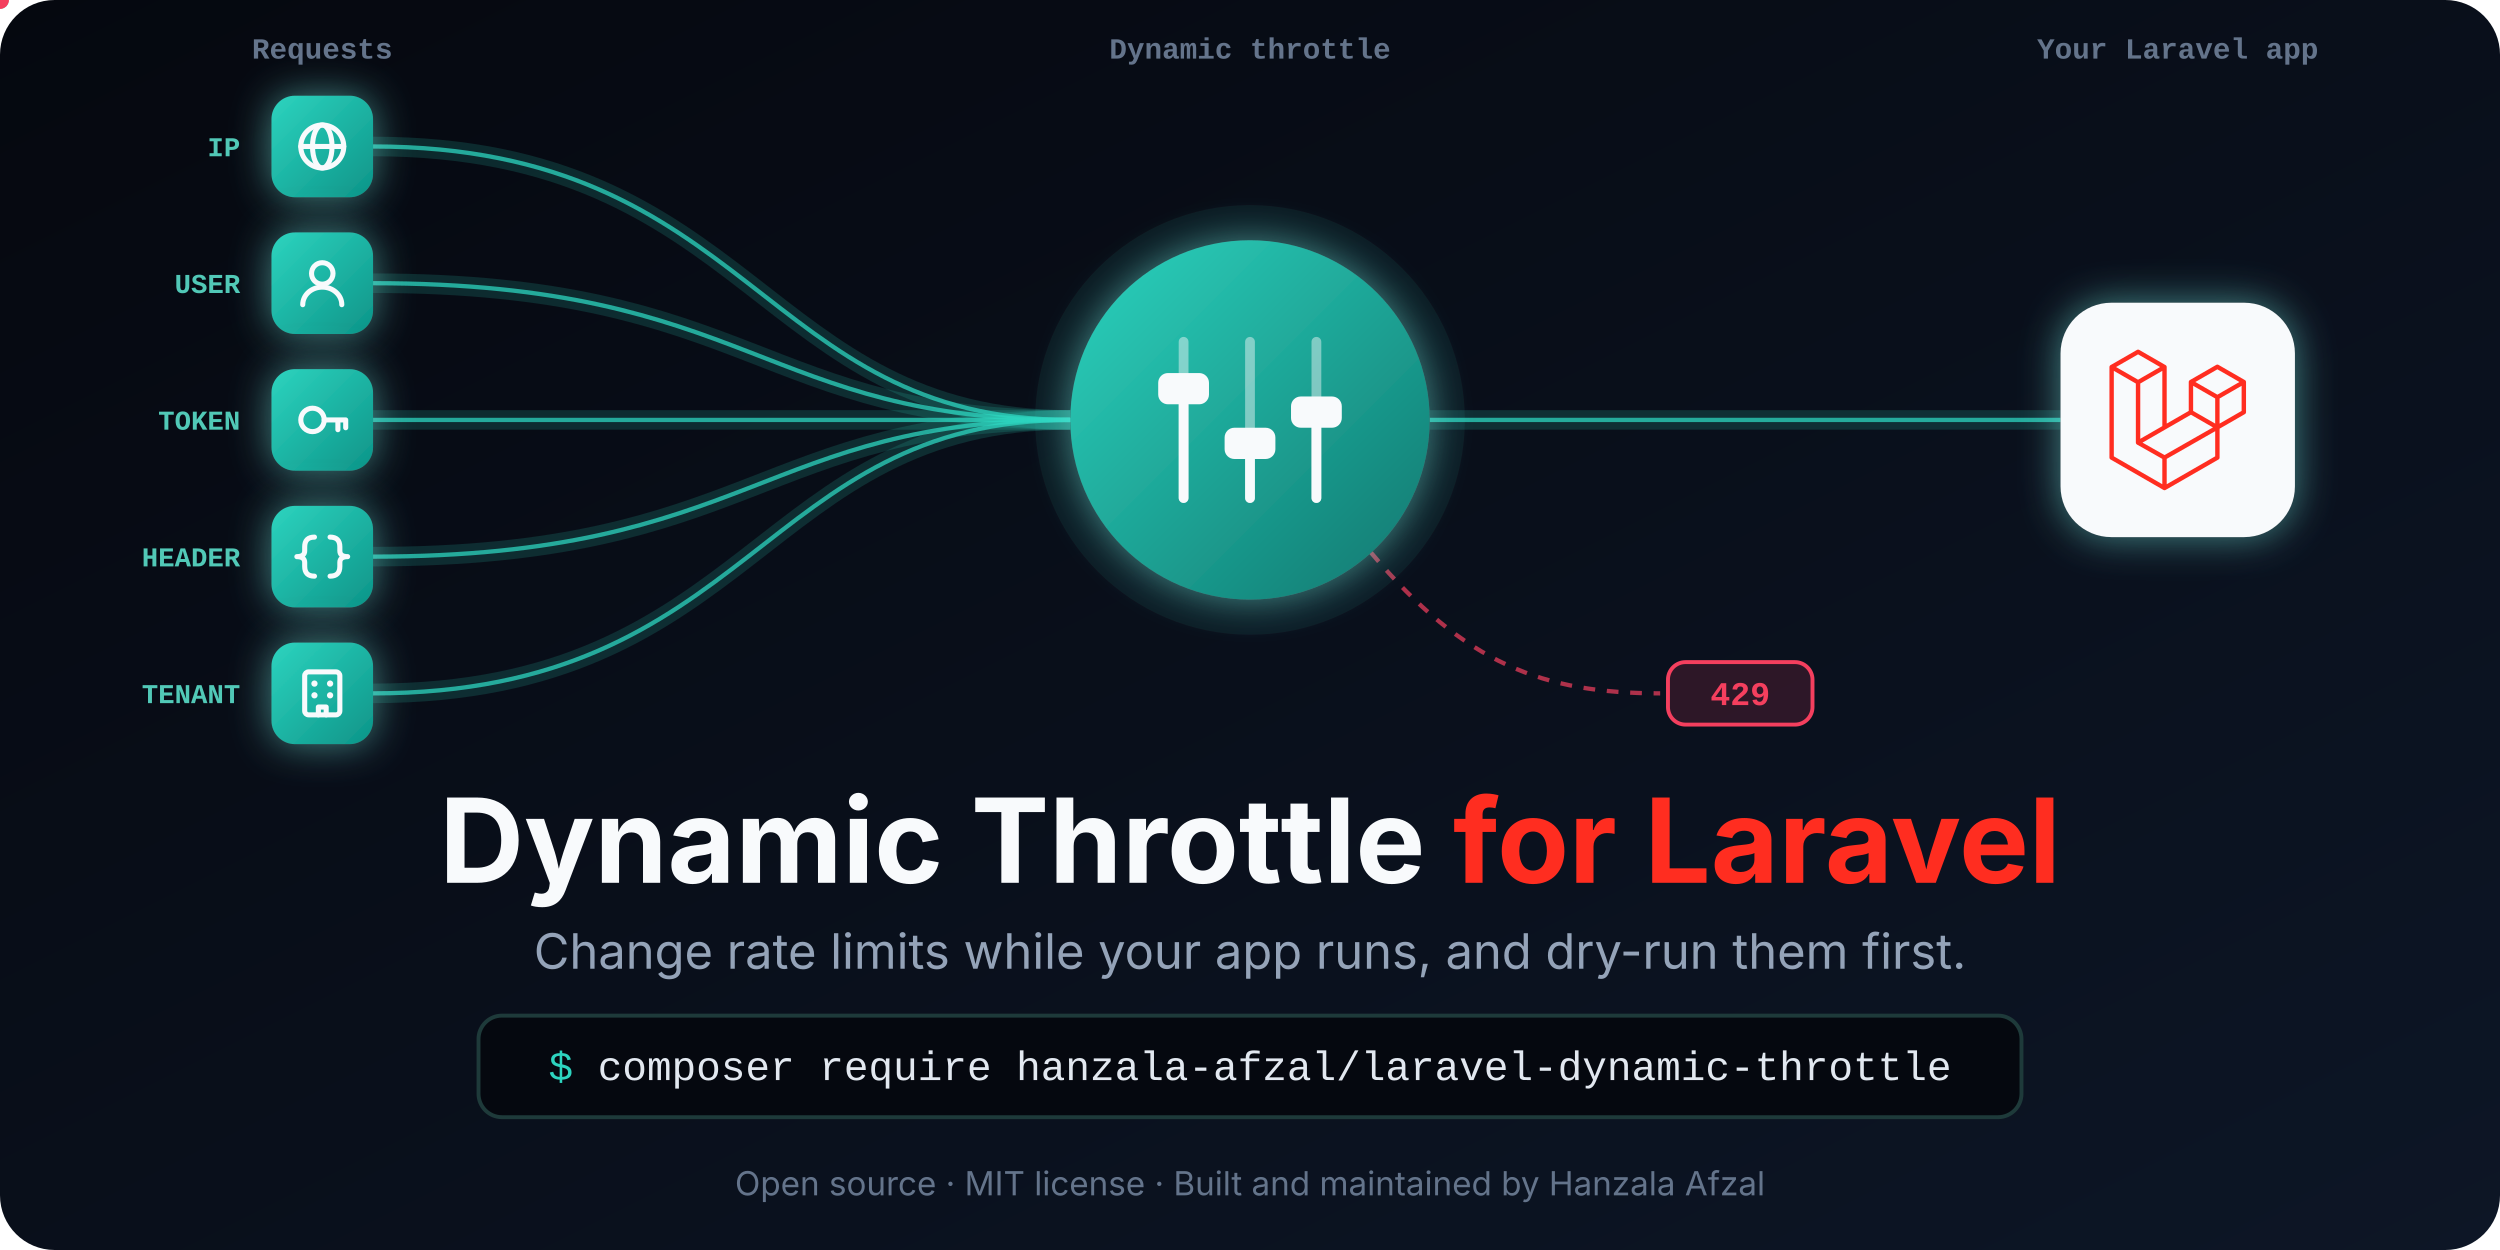
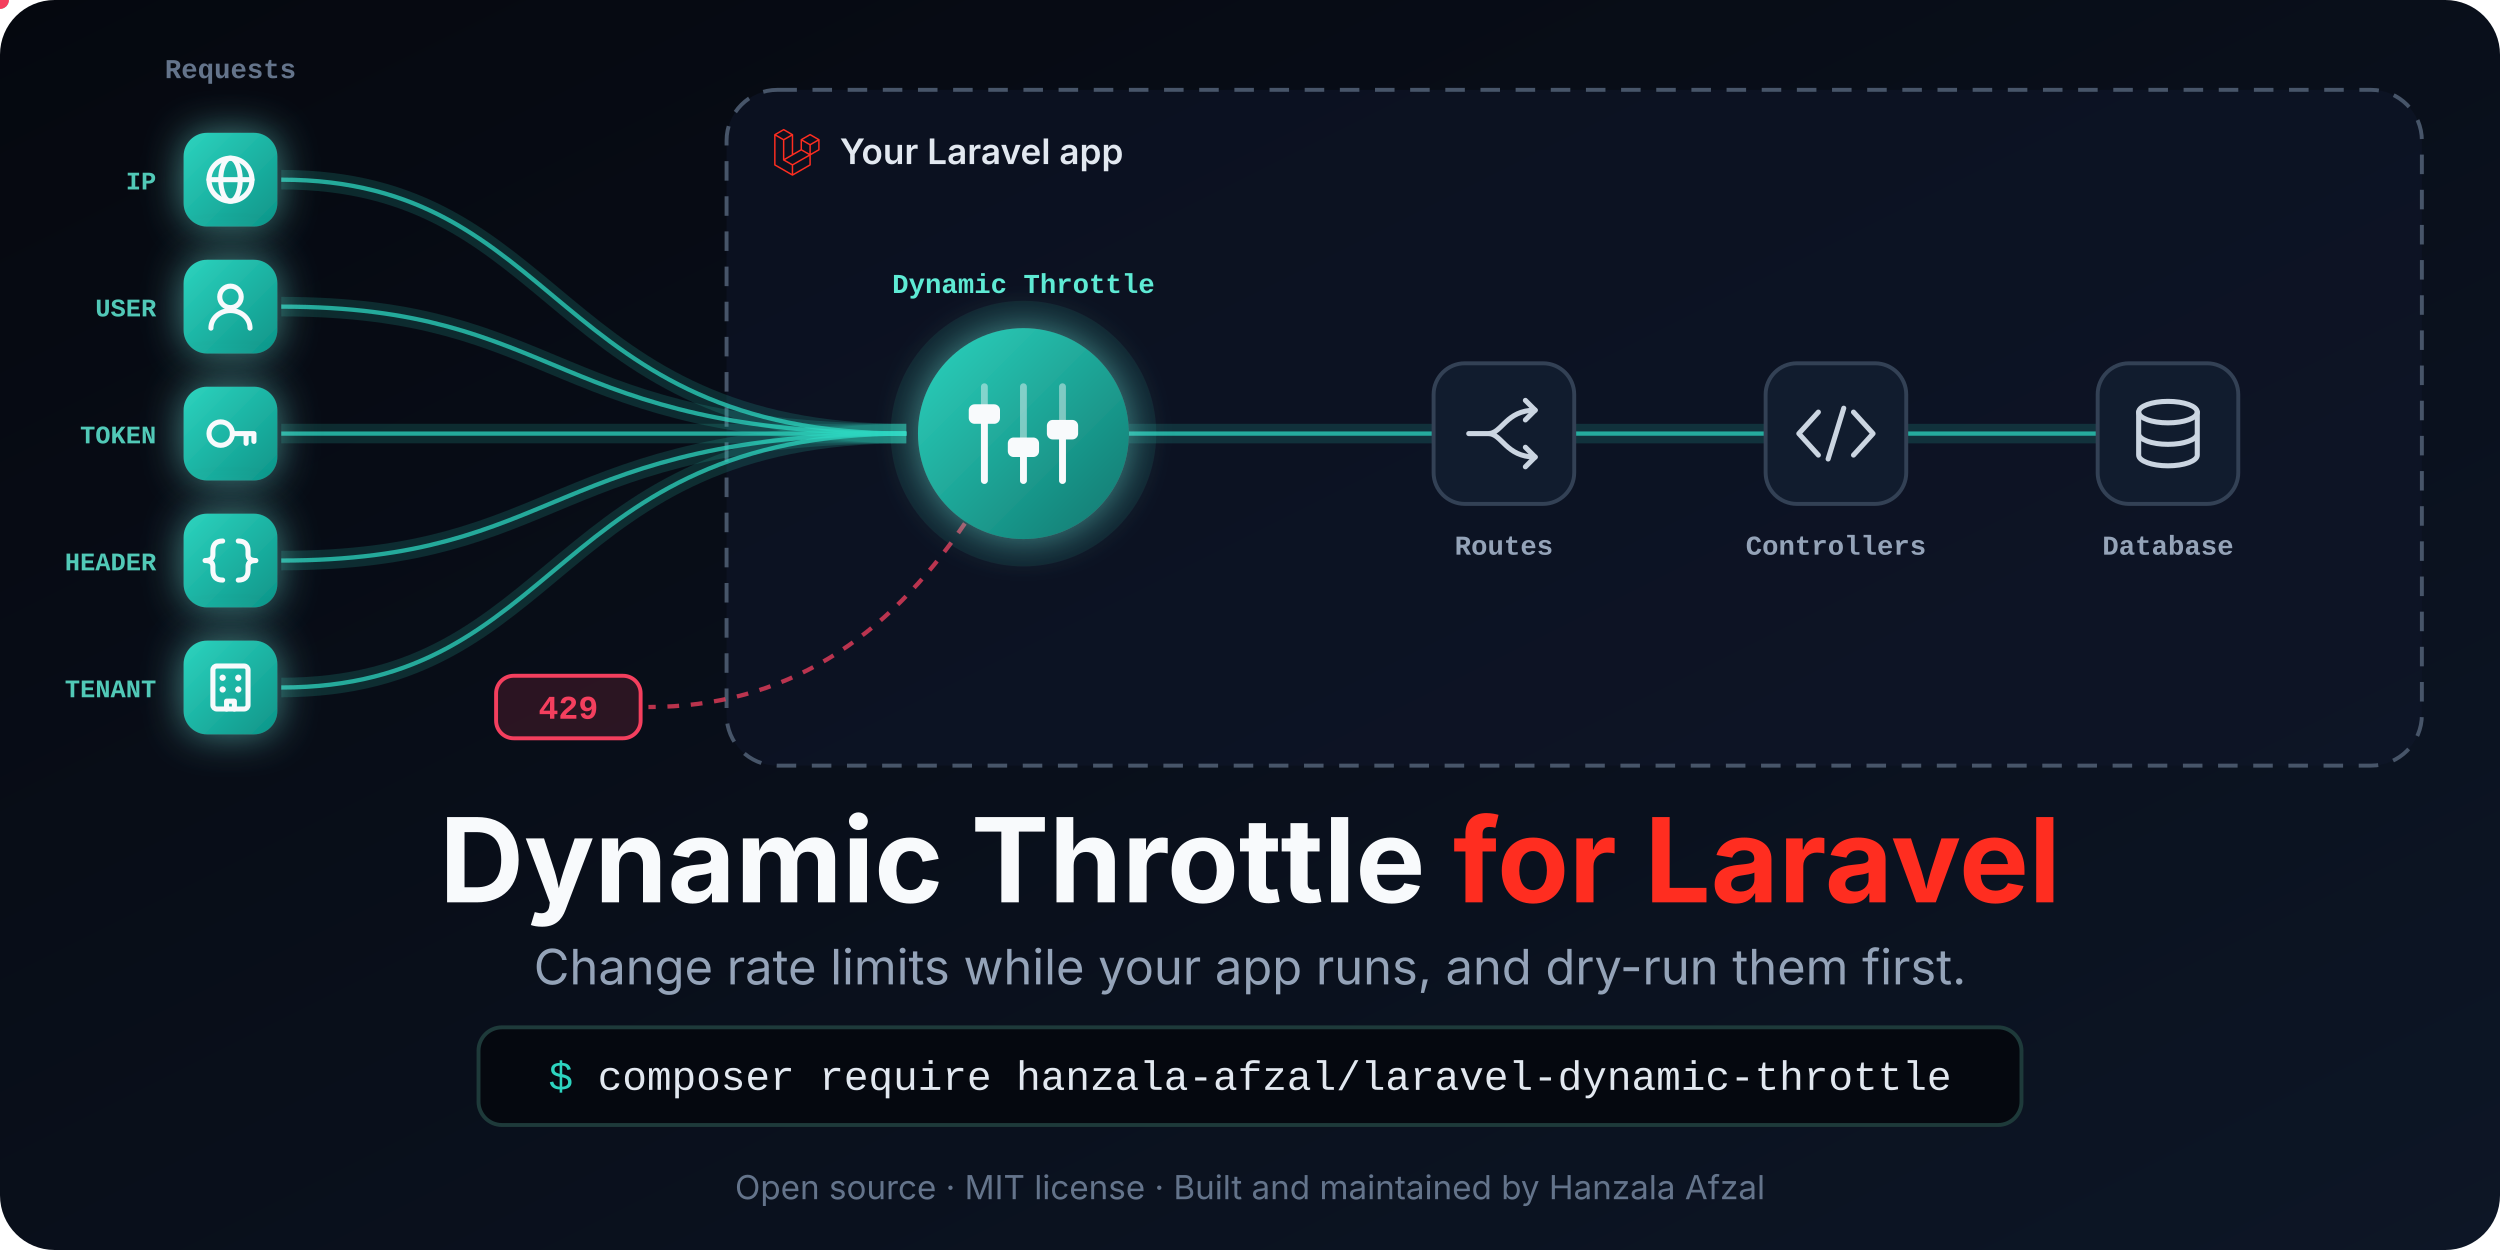
<svg xmlns="http://www.w3.org/2000/svg" width="1280" height="640" viewBox="0 0 1280 640" role="img" aria-labelledby="title desc">
  <defs>
    <linearGradient id="background" x1="0" y1="0" x2="1" y2="1">
      <stop offset="0" stop-color="#05080f" />
      <stop offset="1" stop-color="#0d1626" />
    </linearGradient>
    <linearGradient id="node" x1="0" y1="0" x2="1" y2="1">
      <stop offset="0" stop-color="#2dd4bf" />
      <stop offset="1" stop-color="#0f766e" />
    </linearGradient>
    <linearGradient id="tile" x1="0" y1="0" x2="1" y2="1">
      <stop offset="0" stop-color="#2dd4bf" />
      <stop offset="1" stop-color="#0d9488" />
    </linearGradient>
    <filter id="glow" x="-50%" y="-50%" width="200%" height="200%">
      <feGaussianBlur stdDeviation="10" result="blur" />
      <feColorMatrix in="blur" type="matrix" values="0 0 0 0 0.18  0 0 0 0 0.83  0 0 0 0 0.75  0 0 0 0.55 0" />
      <feMerge>
        <feMergeNode />
        <feMergeNode in="SourceGraphic" />
      </feMerge>
    </filter>
  </defs>
  <rect width="1280" height="640" rx="28" fill="url(#background)" />
-   <path d="M191 75 C 385 75, 390 215, 548 215" fill="none" stroke="#2dd4bf" stroke-opacity="0.16" stroke-width="10" />
-   <path id="in0" d="M191 75 C 385 75, 390 215, 548 215" fill="none" stroke="#2dd4bf" stroke-opacity="0.75" stroke-width="2.2" />
-   <rect x="139" y="49" width="52" height="52" rx="12" fill="url(#tile)" filter="url(#glow)" />
-   <circle cx="165" cy="75" r="11" stroke="#f8fafc" stroke-width="2.6" fill="none" stroke-linecap="round" stroke-linejoin="round" />
-   <ellipse cx="165" cy="75" rx="5" ry="11" stroke="#f8fafc" stroke-width="2.6" fill="none" stroke-linecap="round" stroke-linejoin="round" />
-   <line x1="154" y1="75" x2="176" y2="75" stroke="#f8fafc" stroke-width="2.6" fill="none" stroke-linecap="round" stroke-linejoin="round" />
-   <text x="123" y="80" text-anchor="end" font-family="ui-monospace, SFMono-Regular, Menlo, Consolas, 'Liberation Mono', monospace" font-size="14" font-weight="600" fill="#5eead4" fill-opacity="0.85">IP</text>
-   <path d="M191 145 C 385 145, 390 215, 548 215" fill="none" stroke="#2dd4bf" stroke-opacity="0.16" stroke-width="10" />
-   <path id="in1" d="M191 145 C 385 145, 390 215, 548 215" fill="none" stroke="#2dd4bf" stroke-opacity="0.75" stroke-width="2.2" />
-   <rect x="139" y="119" width="52" height="52" rx="12" fill="url(#tile)" filter="url(#glow)" />
-   <circle cx="165" cy="140" r="5.5" stroke="#f8fafc" stroke-width="2.6" fill="none" stroke-linecap="round" stroke-linejoin="round" />
-   <path d="M155 156 a10 9 0 0 1 20 0" stroke="#f8fafc" stroke-width="2.6" fill="none" stroke-linecap="round" stroke-linejoin="round" />
-   <text x="123" y="150" text-anchor="end" font-family="ui-monospace, SFMono-Regular, Menlo, Consolas, 'Liberation Mono', monospace" font-size="14" font-weight="600" fill="#5eead4" fill-opacity="0.85">USER</text>
-   <path d="M191 215 C 385 215, 390 215, 548 215" fill="none" stroke="#2dd4bf" stroke-opacity="0.16" stroke-width="10" />
-   <path id="in2" d="M191 215 C 385 215, 390 215, 548 215" fill="none" stroke="#2dd4bf" stroke-opacity="0.75" stroke-width="2.2" />
-   <rect x="139" y="189" width="52" height="52" rx="12" fill="url(#tile)" filter="url(#glow)" />
-   <circle cx="160" cy="215" r="6" stroke="#f8fafc" stroke-width="2.6" fill="none" stroke-linecap="round" stroke-linejoin="round" />
-   <path d="M166 215 h11 M173 215 v5 M177 215 v4" stroke="#f8fafc" stroke-width="2.6" fill="none" stroke-linecap="round" stroke-linejoin="round" />
-   <text x="123" y="220" text-anchor="end" font-family="ui-monospace, SFMono-Regular, Menlo, Consolas, 'Liberation Mono', monospace" font-size="14" font-weight="600" fill="#5eead4" fill-opacity="0.85">TOKEN</text>
-   <path d="M191 285 C 385 285, 390 215, 548 215" fill="none" stroke="#2dd4bf" stroke-opacity="0.16" stroke-width="10" />
-   <path id="in3" d="M191 285 C 385 285, 390 215, 548 215" fill="none" stroke="#2dd4bf" stroke-opacity="0.75" stroke-width="2.2" />
-   <rect x="139" y="259" width="52" height="52" rx="12" fill="url(#tile)" filter="url(#glow)" />
-   <path d="M161 275 q-5 0 -5 5 v2 q0 3 -4 3 q4 0 4 3 v2 q0 5 5 5 M169 275 q5 0 5 5 v2 q0 3 4 3 q-4 0 -4 3 v2 q0 5 -5 5" stroke="#f8fafc" stroke-width="2.6" fill="none" stroke-linecap="round" stroke-linejoin="round" />
-   <text x="123" y="290" text-anchor="end" font-family="ui-monospace, SFMono-Regular, Menlo, Consolas, 'Liberation Mono', monospace" font-size="14" font-weight="600" fill="#5eead4" fill-opacity="0.85">HEADER</text>
-   <path d="M191 355 C 385 355, 390 215, 548 215" fill="none" stroke="#2dd4bf" stroke-opacity="0.16" stroke-width="10" />
-   <path id="in4" d="M191 355 C 385 355, 390 215, 548 215" fill="none" stroke="#2dd4bf" stroke-opacity="0.75" stroke-width="2.2" />
-   <rect x="139" y="329" width="52" height="52" rx="12" fill="url(#tile)" filter="url(#glow)" />
-   <rect x="156" y="344" width="18" height="22" rx="2" stroke="#f8fafc" stroke-width="2.6" fill="none" stroke-linecap="round" stroke-linejoin="round" />
-   <path d="M161 350 h0 M169 350 h0 M161 356 h0 M169 356 h0" stroke="#f8fafc" stroke-width="3.2" stroke-linecap="round" />
-   <path d="M163 366 v-4 h4 v4" stroke="#f8fafc" stroke-width="2.6" fill="none" stroke-linecap="round" stroke-linejoin="round" />
-   <text x="123" y="360" text-anchor="end" font-family="ui-monospace, SFMono-Regular, Menlo, Consolas, 'Liberation Mono', monospace" font-size="14" font-weight="600" fill="#5eead4" fill-opacity="0.85">TENANT</text>
-   <circle r="4.5" fill="#ccfbf1">
-     <animateMotion dur="2.5s" begin="-0.00s" repeatCount="indefinite">
+   <rect x="372" y="46" width="868" height="346" rx="26" fill="#0f172a" fill-opacity="0.55" stroke="#475569" stroke-width="2" stroke-dasharray="10 8" />
+   <g transform="translate(396 66)">
+     <path d="M23.642 5.43a.364.364 0 01.014.1v5.149c0 .135-.073.26-.189.326l-4.323 2.49v4.934a.378.378 0 01-.188.326L9.93 23.949a.316.316 0 01-.066.027c-.008.002-.016.008-.024.01a.348.348 0 01-.192 0c-.011-.002-.02-.008-.03-.012-.02-.008-.042-.014-.062-.025L.533 18.755a.376.376 0 01-.189-.326V2.974c0-.033.005-.066.014-.098.003-.012.01-.02.014-.032a.369.369 0 01.023-.058c.004-.013.015-.022.023-.033l.033-.045c.012-.01.025-.018.037-.027.014-.012.027-.024.041-.034H.53L5.043.05a.375.375 0 01.375 0L9.93 2.647h.002c.015.01.027.021.04.033l.038.027c.013.014.02.03.033.045.008.011.02.021.025.033.01.02.017.038.024.058.003.011.01.021.013.032.01.031.014.064.014.098v9.652l3.76-2.164V5.527c0-.033.004-.066.013-.098.003-.01.01-.02.013-.032a.487.487 0 01.024-.059c.007-.012.018-.02.025-.033.012-.015.021-.03.033-.043.012-.012.025-.02.037-.028.014-.01.026-.023.041-.032h.001l4.513-2.598a.375.375 0 01.375 0l4.513 2.598c.016.01.027.021.042.031.012.01.025.018.036.028.013.014.022.03.034.044.008.012.019.021.024.033.011.02.018.04.024.06.006.01.012.021.015.032zm-.74 5.032V6.179l-1.578.908-2.182 1.256v4.283zm-4.51 7.75v-4.287l-2.147 1.225-6.126 3.498v4.325zM1.093 3.624v14.588l8.273 4.761v-4.325l-4.322-2.445-.002-.003H5.04c-.014-.01-.025-.021-.04-.031-.011-.01-.024-.018-.035-.027l-.001-.002c-.013-.012-.021-.025-.031-.04-.01-.011-.021-.022-.028-.036h-.002c-.008-.014-.013-.031-.02-.047-.006-.016-.014-.027-.018-.043a.49.49 0 01-.008-.057c-.002-.014-.006-.027-.006-.041V5.789l-2.18-1.257zM5.23.81L1.47 2.974l3.76 2.164 3.758-2.164zm1.956 13.505l2.182-1.256V3.624l-1.58.91-2.182 1.255v9.435zm11.581-10.95l-3.76 2.163 3.76 2.163 3.759-2.164zm-.376 4.978L16.21 7.087 14.63 6.18v4.283l2.182 1.256 1.58.908zm-8.65 9.654l5.514-3.148 2.756-1.572-3.757-2.163-4.323 2.489-3.941 2.27z" fill="#FF2D20" />
+   </g>
+   <text x="430" y="84" font-family="Inter, 'Segoe UI', Roboto, Helvetica, Arial, sans-serif" font-size="18" font-weight="600" fill="#e2e8f0">Your Laravel app</text>
+   <path d="M144 92 C 288 92, 282 222, 464 222" fill="none" stroke="#2dd4bf" stroke-opacity="0.16" stroke-width="10" />
+   <path id="in0" d="M144 92 C 288 92, 282 222, 464 222" fill="none" stroke="#2dd4bf" stroke-opacity="0.75" stroke-width="2.2" />
+   <rect x="94" y="68" width="48" height="48" rx="12" fill="url(#tile)" filter="url(#glow)" />
+   <circle cx="118" cy="92" r="11" stroke="#f8fafc" stroke-width="2.6" fill="none" stroke-linecap="round" stroke-linejoin="round" />
+   <ellipse cx="118" cy="92" rx="5" ry="11" stroke="#f8fafc" stroke-width="2.6" fill="none" stroke-linecap="round" stroke-linejoin="round" />
+   <line x1="107" y1="92" x2="129" y2="92" stroke="#f8fafc" stroke-width="2.6" fill="none" stroke-linecap="round" stroke-linejoin="round" />
+   <text x="80" y="97" text-anchor="end" font-family="ui-monospace, SFMono-Regular, Menlo, Consolas, 'Liberation Mono', monospace" font-size="13" font-weight="600" fill="#5eead4" fill-opacity="0.85">IP</text>
+   <path d="M144 157 C 288 157, 282 222, 464 222" fill="none" stroke="#2dd4bf" stroke-opacity="0.16" stroke-width="10" />
+   <path id="in1" d="M144 157 C 288 157, 282 222, 464 222" fill="none" stroke="#2dd4bf" stroke-opacity="0.75" stroke-width="2.2" />
+   <rect x="94" y="133" width="48" height="48" rx="12" fill="url(#tile)" filter="url(#glow)" />
+   <circle cx="118" cy="152" r="5.5" stroke="#f8fafc" stroke-width="2.6" fill="none" stroke-linecap="round" stroke-linejoin="round" />
+   <path d="M108 168 a10 9 0 0 1 20 0" stroke="#f8fafc" stroke-width="2.6" fill="none" stroke-linecap="round" stroke-linejoin="round" />
+   <text x="80" y="162" text-anchor="end" font-family="ui-monospace, SFMono-Regular, Menlo, Consolas, 'Liberation Mono', monospace" font-size="13" font-weight="600" fill="#5eead4" fill-opacity="0.85">USER</text>
+   <path d="M144 222 C 288 222, 282 222, 464 222" fill="none" stroke="#2dd4bf" stroke-opacity="0.16" stroke-width="10" />
+   <path id="in2" d="M144 222 C 288 222, 282 222, 464 222" fill="none" stroke="#2dd4bf" stroke-opacity="0.75" stroke-width="2.2" />
+   <rect x="94" y="198" width="48" height="48" rx="12" fill="url(#tile)" filter="url(#glow)" />
+   <circle cx="113" cy="222" r="6" stroke="#f8fafc" stroke-width="2.6" fill="none" stroke-linecap="round" stroke-linejoin="round" />
+   <path d="M119 222 h11 M126 222 v5 M130 222 v4" stroke="#f8fafc" stroke-width="2.6" fill="none" stroke-linecap="round" stroke-linejoin="round" />
+   <text x="80" y="227" text-anchor="end" font-family="ui-monospace, SFMono-Regular, Menlo, Consolas, 'Liberation Mono', monospace" font-size="13" font-weight="600" fill="#5eead4" fill-opacity="0.85">TOKEN</text>
+   <path d="M144 287 C 288 287, 282 222, 464 222" fill="none" stroke="#2dd4bf" stroke-opacity="0.16" stroke-width="10" />
+   <path id="in3" d="M144 287 C 288 287, 282 222, 464 222" fill="none" stroke="#2dd4bf" stroke-opacity="0.75" stroke-width="2.2" />
+   <rect x="94" y="263" width="48" height="48" rx="12" fill="url(#tile)" filter="url(#glow)" />
+   <path d="M114 277 q-5 0 -5 5 v2 q0 3 -4 3 q4 0 4 3 v2 q0 5 5 5 M122 277 q5 0 5 5 v2 q0 3 4 3 q-4 0 -4 3 v2 q0 5 -5 5" stroke="#f8fafc" stroke-width="2.6" fill="none" stroke-linecap="round" stroke-linejoin="round" />
+   <text x="80" y="292" text-anchor="end" font-family="ui-monospace, SFMono-Regular, Menlo, Consolas, 'Liberation Mono', monospace" font-size="13" font-weight="600" fill="#5eead4" fill-opacity="0.85">HEADER</text>
+   <path d="M144 352 C 288 352, 282 222, 464 222" fill="none" stroke="#2dd4bf" stroke-opacity="0.16" stroke-width="10" />
+   <path id="in4" d="M144 352 C 288 352, 282 222, 464 222" fill="none" stroke="#2dd4bf" stroke-opacity="0.75" stroke-width="2.2" />
+   <rect x="94" y="328" width="48" height="48" rx="12" fill="url(#tile)" filter="url(#glow)" />
+   <rect x="109" y="341" width="18" height="22" rx="2" stroke="#f8fafc" stroke-width="2.6" fill="none" stroke-linecap="round" stroke-linejoin="round" />
+   <path d="M114 347 h0 M122 347 h0 M114 353 h0 M122 353 h0" stroke="#f8fafc" stroke-width="3.2" stroke-linecap="round" />
+   <path d="M116 363 v-4 h4 v4" stroke="#f8fafc" stroke-width="2.6" fill="none" stroke-linecap="round" stroke-linejoin="round" />
+   <text x="80" y="357" text-anchor="end" font-family="ui-monospace, SFMono-Regular, Menlo, Consolas, 'Liberation Mono', monospace" font-size="13" font-weight="600" fill="#5eead4" fill-opacity="0.85">TENANT</text>
+   <text x="118" y="40" text-anchor="middle" font-family="ui-monospace, SFMono-Regular, Menlo, Consolas, 'Liberation Mono', monospace" font-size="14" font-weight="600" fill="#64748b">Requests</text>
+   <circle r="4.5" fill="#ccfbf1">
+     <animateMotion dur="2.4s" begin="-0.00s" repeatCount="indefinite">
      <mpath href="#in0" />
    </animateMotion>
  </circle>
  <circle r="4.5" fill="#ccfbf1">
-     <animateMotion dur="2.5s" begin="-0.83s" repeatCount="indefinite">
+     <animateMotion dur="2.4s" begin="-0.80s" repeatCount="indefinite">
      <mpath href="#in0" />
    </animateMotion>
  </circle>
  <circle r="4.5" fill="#ccfbf1">
-     <animateMotion dur="2.5s" begin="-1.66s" repeatCount="indefinite">
+     <animateMotion dur="2.4s" begin="-1.60s" repeatCount="indefinite">
      <mpath href="#in0" />
    </animateMotion>
  </circle>
  <circle r="4.5" fill="#ccfbf1">
-     <animateMotion dur="2.5s" begin="-0.37s" repeatCount="indefinite">
+     <animateMotion dur="2.4s" begin="-0.37s" repeatCount="indefinite">
      <mpath href="#in1" />
    </animateMotion>
  </circle>
  <circle r="4.5" fill="#ccfbf1">
-     <animateMotion dur="2.5s" begin="-1.20s" repeatCount="indefinite">
+     <animateMotion dur="2.4s" begin="-1.17s" repeatCount="indefinite">
      <mpath href="#in1" />
    </animateMotion>
  </circle>
  <circle r="4.5" fill="#ccfbf1">
-     <animateMotion dur="2.5s" begin="-2.03s" repeatCount="indefinite">
+     <animateMotion dur="2.4s" begin="-1.97s" repeatCount="indefinite">
      <mpath href="#in1" />
    </animateMotion>
  </circle>
  <circle r="4.5" fill="#ccfbf1">
-     <animateMotion dur="2.5s" begin="-0.74s" repeatCount="indefinite">
+     <animateMotion dur="2.4s" begin="-0.74s" repeatCount="indefinite">
      <mpath href="#in2" />
    </animateMotion>
  </circle>
  <circle r="4.5" fill="#ccfbf1">
-     <animateMotion dur="2.5s" begin="-1.57s" repeatCount="indefinite">
+     <animateMotion dur="2.4s" begin="-1.54s" repeatCount="indefinite">
      <mpath href="#in2" />
    </animateMotion>
  </circle>
  <circle r="4.5" fill="#ccfbf1">
-     <animateMotion dur="2.5s" begin="-2.40s" repeatCount="indefinite">
+     <animateMotion dur="2.4s" begin="-2.34s" repeatCount="indefinite">
      <mpath href="#in2" />
    </animateMotion>
  </circle>
  <circle r="4.5" fill="#ccfbf1">
-     <animateMotion dur="2.5s" begin="-1.11s" repeatCount="indefinite">
+     <animateMotion dur="2.4s" begin="-1.11s" repeatCount="indefinite">
      <mpath href="#in3" />
    </animateMotion>
  </circle>
  <circle r="4.5" fill="#ccfbf1">
-     <animateMotion dur="2.5s" begin="-1.94s" repeatCount="indefinite">
+     <animateMotion dur="2.4s" begin="-1.91s" repeatCount="indefinite">
      <mpath href="#in3" />
    </animateMotion>
  </circle>
  <circle r="4.5" fill="#ccfbf1">
-     <animateMotion dur="2.5s" begin="-2.77s" repeatCount="indefinite">
+     <animateMotion dur="2.4s" begin="-2.71s" repeatCount="indefinite">
      <mpath href="#in3" />
    </animateMotion>
  </circle>
  <circle r="4.5" fill="#ccfbf1">
-     <animateMotion dur="2.5s" begin="-1.48s" repeatCount="indefinite">
+     <animateMotion dur="2.4s" begin="-1.48s" repeatCount="indefinite">
      <mpath href="#in4" />
    </animateMotion>
  </circle>
  <circle r="4.5" fill="#ccfbf1">
-     <animateMotion dur="2.5s" begin="-2.31s" repeatCount="indefinite">
+     <animateMotion dur="2.4s" begin="-2.28s" repeatCount="indefinite">
      <mpath href="#in4" />
    </animateMotion>
  </circle>
  <circle r="4.5" fill="#ccfbf1">
-     <animateMotion dur="2.5s" begin="-3.14s" repeatCount="indefinite">
+     <animateMotion dur="2.4s" begin="-3.08s" repeatCount="indefinite">
      <mpath href="#in4" />
    </animateMotion>
  </circle>
-   <path d="M732 215 L1055.0 215" stroke="#2dd4bf" stroke-opacity="0.16" stroke-width="10" />
-   <path id="out" d="M732 215 L1055.0 215" stroke="#2dd4bf" stroke-opacity="0.75" stroke-width="2.2" />
-   <circle r="4.5" fill="#ccfbf1">
-     <animateMotion dur="2s" begin="0.00s" repeatCount="indefinite">
-       <mpath href="#out" />
-     </animateMotion>
-   </circle>
-   <circle r="4.5" fill="#ccfbf1">
-     <animateMotion dur="2s" begin="-0.50s" repeatCount="indefinite">
-       <mpath href="#out" />
-     </animateMotion>
-   </circle>
-   <circle r="4.5" fill="#ccfbf1">
-     <animateMotion dur="2s" begin="-1.00s" repeatCount="indefinite">
-       <mpath href="#out" />
-     </animateMotion>
-   </circle>
-   <circle r="4.5" fill="#ccfbf1">
-     <animateMotion dur="2s" begin="-1.50s" repeatCount="indefinite">
-       <mpath href="#out" />
-     </animateMotion>
-   </circle>
-   <path id="rej" d="M702 283 C 750 340, 790 355, 850 355" fill="none" stroke="#f43f5e" stroke-opacity="0.7" stroke-width="2.2" stroke-dasharray="6 6" />
+   <path d="M578 222 L1110 222" stroke="#2dd4bf" stroke-opacity="0.16" stroke-width="10" />
+   <path id="flow" d="M578 222 L1110 222" stroke="#2dd4bf" stroke-opacity="0.75" stroke-width="2.2" />
+   <circle r="4.5" fill="#ccfbf1">
+     <animateMotion dur="3s" begin="0.00s" repeatCount="indefinite">
+       <mpath href="#flow" />
+     </animateMotion>
+   </circle>
+   <circle r="4.5" fill="#ccfbf1">
+     <animateMotion dur="3s" begin="-0.60s" repeatCount="indefinite">
+       <mpath href="#flow" />
+     </animateMotion>
+   </circle>
+   <circle r="4.5" fill="#ccfbf1">
+     <animateMotion dur="3s" begin="-1.20s" repeatCount="indefinite">
+       <mpath href="#flow" />
+     </animateMotion>
+   </circle>
+   <circle r="4.5" fill="#ccfbf1">
+     <animateMotion dur="3s" begin="-1.80s" repeatCount="indefinite">
+       <mpath href="#flow" />
+     </animateMotion>
+   </circle>
+   <circle r="4.5" fill="#ccfbf1">
+     <animateMotion dur="3s" begin="-2.40s" repeatCount="indefinite">
+       <mpath href="#flow" />
+     </animateMotion>
+   </circle>
+   <path id="rej" d="M494 268 C 454 327, 402 362, 332 362" fill="none" stroke="#f43f5e" stroke-opacity="0.75" stroke-width="2.2" stroke-dasharray="6 6" />
  <circle r="4.5" fill="#f43f5e">
    <animateMotion dur="1.8s" begin="0.00s" repeatCount="indefinite">
      <mpath href="#rej" />
    </animateMotion>
  </circle>
  <circle r="4.5" fill="#f43f5e">
    <animateMotion dur="1.8s" begin="-0.90s" repeatCount="indefinite">
      <mpath href="#rej" />
    </animateMotion>
  </circle>
-   <rect x="854" y="339" width="74" height="32" rx="9" fill="#f43f5e" fill-opacity="0.15" stroke="#f43f5e" stroke-width="2" />
-   <text x="891" y="361" text-anchor="middle" font-family="ui-monospace, SFMono-Regular, Menlo, Consolas, 'Liberation Mono', monospace" font-size="17" font-weight="700" fill="#f43f5e">429</text>
-   <circle cx="640" cy="215" r="110" fill="#2dd4bf" fill-opacity="0.07" />
-   <circle cx="640" cy="215" r="92" fill="url(#node)" filter="url(#glow)" />
-   <line x1="606" y1="175" x2="606" y2="255" stroke="#f8fafc" stroke-opacity="0.45" stroke-width="5" stroke-linecap="round" />
-   <line x1="606" y1="199" x2="606" y2="255" stroke="#f8fafc" stroke-width="5" stroke-linecap="round" />
-   <rect x="593" y="191" width="26" height="16" rx="5" fill="#f8fafc" />
-   <line x1="640" y1="175" x2="640" y2="255" stroke="#f8fafc" stroke-opacity="0.45" stroke-width="5" stroke-linecap="round" />
-   <line x1="640" y1="227" x2="640" y2="255" stroke="#f8fafc" stroke-width="5" stroke-linecap="round" />
-   <rect x="627" y="219" width="26" height="16" rx="5" fill="#f8fafc" />
-   <line x1="674" y1="175" x2="674" y2="255" stroke="#f8fafc" stroke-opacity="0.45" stroke-width="5" stroke-linecap="round" />
-   <line x1="674" y1="211" x2="674" y2="255" stroke="#f8fafc" stroke-width="5" stroke-linecap="round" />
-   <rect x="661" y="203" width="26" height="16" rx="5" fill="#f8fafc" />
-   <rect x="1055.0" y="155.0" width="120" height="120" rx="26" fill="#f8fafc" filter="url(#glow)" />
-   <g transform="translate(1079 179) scale(3)">
-     <path d="M23.642 5.43a.364.364 0 01.014.1v5.149c0 .135-.073.26-.189.326l-4.323 2.49v4.934a.378.378 0 01-.188.326L9.93 23.949a.316.316 0 01-.066.027c-.008.002-.016.008-.024.01a.348.348 0 01-.192 0c-.011-.002-.02-.008-.03-.012-.02-.008-.042-.014-.062-.025L.533 18.755a.376.376 0 01-.189-.326V2.974c0-.033.005-.066.014-.098.003-.012.01-.02.014-.032a.369.369 0 01.023-.058c.004-.013.015-.022.023-.033l.033-.045c.012-.01.025-.018.037-.027.014-.012.027-.024.041-.034H.53L5.043.05a.375.375 0 01.375 0L9.93 2.647h.002c.015.01.027.021.04.033l.038.027c.013.014.02.03.033.045.008.011.02.021.025.033.01.02.017.038.024.058.003.011.01.021.013.032.01.031.014.064.014.098v9.652l3.76-2.164V5.527c0-.033.004-.066.013-.098.003-.01.01-.02.013-.032a.487.487 0 01.024-.059c.007-.012.018-.02.025-.033.012-.015.021-.03.033-.043.012-.012.025-.02.037-.028.014-.01.026-.023.041-.032h.001l4.513-2.598a.375.375 0 01.375 0l4.513 2.598c.016.01.027.021.042.031.012.01.025.018.036.028.013.014.022.03.034.044.008.012.019.021.024.033.011.02.018.04.024.06.006.01.012.021.015.032zm-.74 5.032V6.179l-1.578.908-2.182 1.256v4.283zm-4.51 7.75v-4.287l-2.147 1.225-6.126 3.498v4.325zM1.093 3.624v14.588l8.273 4.761v-4.325l-4.322-2.445-.002-.003H5.04c-.014-.01-.025-.021-.04-.031-.011-.01-.024-.018-.035-.027l-.001-.002c-.013-.012-.021-.025-.031-.04-.01-.011-.021-.022-.028-.036h-.002c-.008-.014-.013-.031-.02-.047-.006-.016-.014-.027-.018-.043a.49.49 0 01-.008-.057c-.002-.014-.006-.027-.006-.041V5.789l-2.18-1.257zM5.23.81L1.47 2.974l3.76 2.164 3.758-2.164zm1.956 13.505l2.182-1.256V3.624l-1.58.91-2.182 1.255v9.435zm11.581-10.95l-3.76 2.163 3.76 2.163 3.759-2.164zm-.376 4.978L16.21 7.087 14.63 6.18v4.283l2.182 1.256 1.58.908zm-8.65 9.654l5.514-3.148 2.756-1.572-3.757-2.163-4.323 2.489-3.941 2.27z" fill="#FF2D20" />
-   </g>
-   <text x="165" y="30" text-anchor="middle" font-family="ui-monospace, SFMono-Regular, Menlo, Consolas, 'Liberation Mono', monospace" font-size="15" font-weight="600" fill="#64748b">Requests</text>
-   <text x="640" y="30" text-anchor="middle" font-family="ui-monospace, SFMono-Regular, Menlo, Consolas, 'Liberation Mono', monospace" font-size="15" font-weight="600" fill="#64748b">Dynamic throttle</text>
-   <text x="1115" y="30" text-anchor="middle" font-family="ui-monospace, SFMono-Regular, Menlo, Consolas, 'Liberation Mono', monospace" font-size="15" font-weight="600" fill="#64748b">Your Laravel app</text>
-   <text x="640" y="452" text-anchor="middle" font-family="Inter, 'Segoe UI', Roboto, Helvetica, Arial, sans-serif" font-size="60" font-weight="700" fill="#f8fafc">Dynamic Throttle <tspan fill="#FF2D20">for Laravel</tspan>
+   <rect x="254" y="346" width="74" height="32" rx="9" fill="#f43f5e" fill-opacity="0.15" stroke="#f43f5e" stroke-width="2" />
+   <text x="291" y="368" text-anchor="middle" font-family="ui-monospace, SFMono-Regular, Menlo, Consolas, 'Liberation Mono', monospace" font-size="17" font-weight="700" fill="#f43f5e">429</text>
+   <circle cx="524" cy="222" r="68" fill="#2dd4bf" fill-opacity="0.08" />
+   <circle cx="524" cy="222" r="54" fill="url(#node)" filter="url(#glow)" />
+   <line x1="504" y1="198" x2="504" y2="246" stroke="#f8fafc" stroke-opacity="0.45" stroke-width="3.5" stroke-linecap="round" />
+   <line x1="504" y1="212" x2="504" y2="246" stroke="#f8fafc" stroke-width="3.5" stroke-linecap="round" />
+   <rect x="496" y="207" width="16" height="10" rx="3" fill="#f8fafc" />
+   <line x1="524" y1="198" x2="524" y2="246" stroke="#f8fafc" stroke-opacity="0.45" stroke-width="3.5" stroke-linecap="round" />
+   <line x1="524" y1="229" x2="524" y2="246" stroke="#f8fafc" stroke-width="3.5" stroke-linecap="round" />
+   <rect x="516" y="224" width="16" height="10" rx="3" fill="#f8fafc" />
+   <line x1="544" y1="198" x2="544" y2="246" stroke="#f8fafc" stroke-opacity="0.45" stroke-width="3.5" stroke-linecap="round" />
+   <line x1="544" y1="220" x2="544" y2="246" stroke="#f8fafc" stroke-width="3.5" stroke-linecap="round" />
+   <rect x="536" y="215" width="16" height="10" rx="3" fill="#f8fafc" />
+   <text x="524" y="150" text-anchor="middle" font-family="ui-monospace, SFMono-Regular, Menlo, Consolas, 'Liberation Mono', monospace" font-size="14" font-weight="700" fill="#5eead4">Dynamic Throttle</text>
+   <rect x="734" y="186" width="72" height="72" rx="16" fill="#111c2e" stroke="#334155" stroke-width="2" />
+   <path d="M752 222 h10 C 769 222, 771 210, 786 210 M762 222 C 769 222, 771 234, 786 234" stroke="#cbd5e1" stroke-width="2.6" fill="none" stroke-linecap="round" stroke-linejoin="round" />
+   <path d="M781 205 l5 5 l-5 5 M781 229 l5 5 l-5 5" stroke="#cbd5e1" stroke-width="2.6" fill="none" stroke-linecap="round" stroke-linejoin="round" />
+   <text x="770" y="284" text-anchor="middle" font-family="ui-monospace, SFMono-Regular, Menlo, Consolas, 'Liberation Mono', monospace" font-size="14" font-weight="600" fill="#94a3b8">Routes</text>
+   <rect x="904" y="186" width="72" height="72" rx="16" fill="#111c2e" stroke="#334155" stroke-width="2" />
+   <path d="M931 211 l-10 11 l10 11 M949 211 l10 11 l-10 11 M944 209 l-8 26" stroke="#cbd5e1" stroke-width="2.6" fill="none" stroke-linecap="round" stroke-linejoin="round" />
+   <text x="940" y="284" text-anchor="middle" font-family="ui-monospace, SFMono-Regular, Menlo, Consolas, 'Liberation Mono', monospace" font-size="14" font-weight="600" fill="#94a3b8">Controllers</text>
+   <rect x="1074" y="186" width="72" height="72" rx="16" fill="#111c2e" stroke="#334155" stroke-width="2" />
+   <ellipse cx="1110" cy="211" rx="15" ry="5.5" stroke="#cbd5e1" stroke-width="2.6" fill="none" stroke-linecap="round" stroke-linejoin="round" />
+   <path d="M1095 211 v22 a15 5.5 0 0 0 30 0 v-22 M1095 222 a15 5.5 0 0 0 30 0" stroke="#cbd5e1" stroke-width="2.6" fill="none" stroke-linecap="round" stroke-linejoin="round" />
+   <text x="1110" y="284" text-anchor="middle" font-family="ui-monospace, SFMono-Regular, Menlo, Consolas, 'Liberation Mono', monospace" font-size="14" font-weight="600" fill="#94a3b8">Database</text>
+   <text x="640" y="462" text-anchor="middle" font-family="Inter, 'Segoe UI', Roboto, Helvetica, Arial, sans-serif" font-size="60" font-weight="700" fill="#f8fafc">Dynamic Throttle <tspan fill="#FF2D20">for Laravel</tspan>
  </text>
-   <text x="640" y="496" text-anchor="middle" font-family="Inter, 'Segoe UI', Roboto, Helvetica, Arial, sans-serif" font-size="25" fill="#94a3b8">Change rate limits while your app runs, and dry-run them first.</text>
-   <rect x="245" y="520" width="790" height="52" rx="12" fill="#05080f" stroke="#1e3a3a" stroke-width="2" />
-   <text x="640" y="553" text-anchor="middle" font-family="ui-monospace, SFMono-Regular, Menlo, Consolas, 'Liberation Mono', monospace" font-size="21" fill="#e2e8f0">
+   <text x="640" y="504" text-anchor="middle" font-family="Inter, 'Segoe UI', Roboto, Helvetica, Arial, sans-serif" font-size="25" fill="#94a3b8">Change rate limits while your app runs, and dry-run them first.</text>
+   <rect x="245" y="526" width="790" height="50" rx="12" fill="#05080f" stroke="#1e3a3a" stroke-width="2" />
+   <text x="640" y="558" text-anchor="middle" font-family="ui-monospace, SFMono-Regular, Menlo, Consolas, 'Liberation Mono', monospace" font-size="21" fill="#e2e8f0">
    <tspan fill="#2dd4bf">$</tspan> composer require hanzala-afzal/laravel-dynamic-throttle</text>
-   <text x="640" y="612" text-anchor="middle" font-family="Inter, 'Segoe UI', Roboto, Helvetica, Arial, sans-serif" font-size="17" fill="#64748b">Open source · MIT license · Built and maintained by Hanzala Afzal</text>
+   <text x="640" y="614" text-anchor="middle" font-family="Inter, 'Segoe UI', Roboto, Helvetica, Arial, sans-serif" font-size="17" fill="#64748b">Open source · MIT license · Built and maintained by Hanzala Afzal</text>
</svg>
